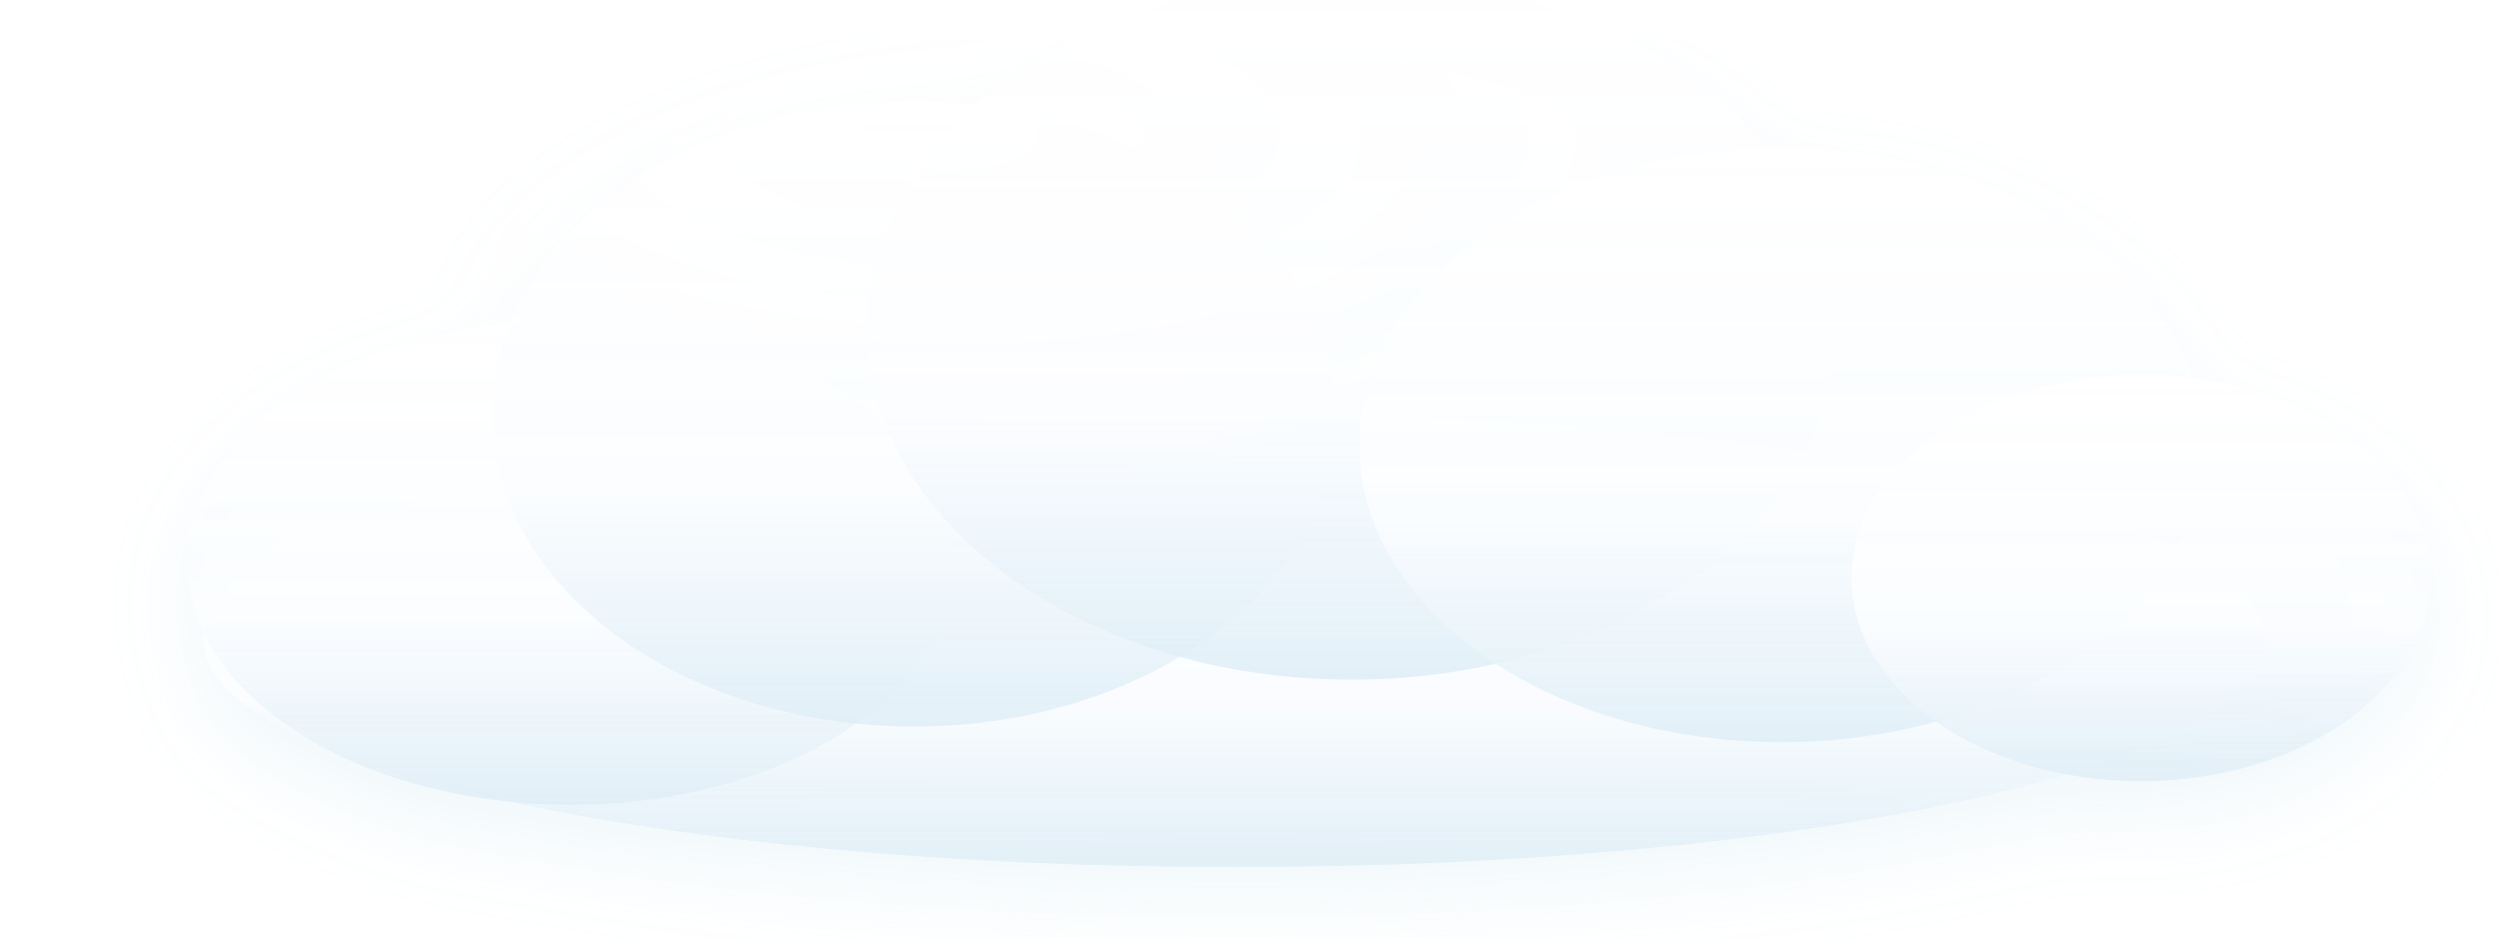
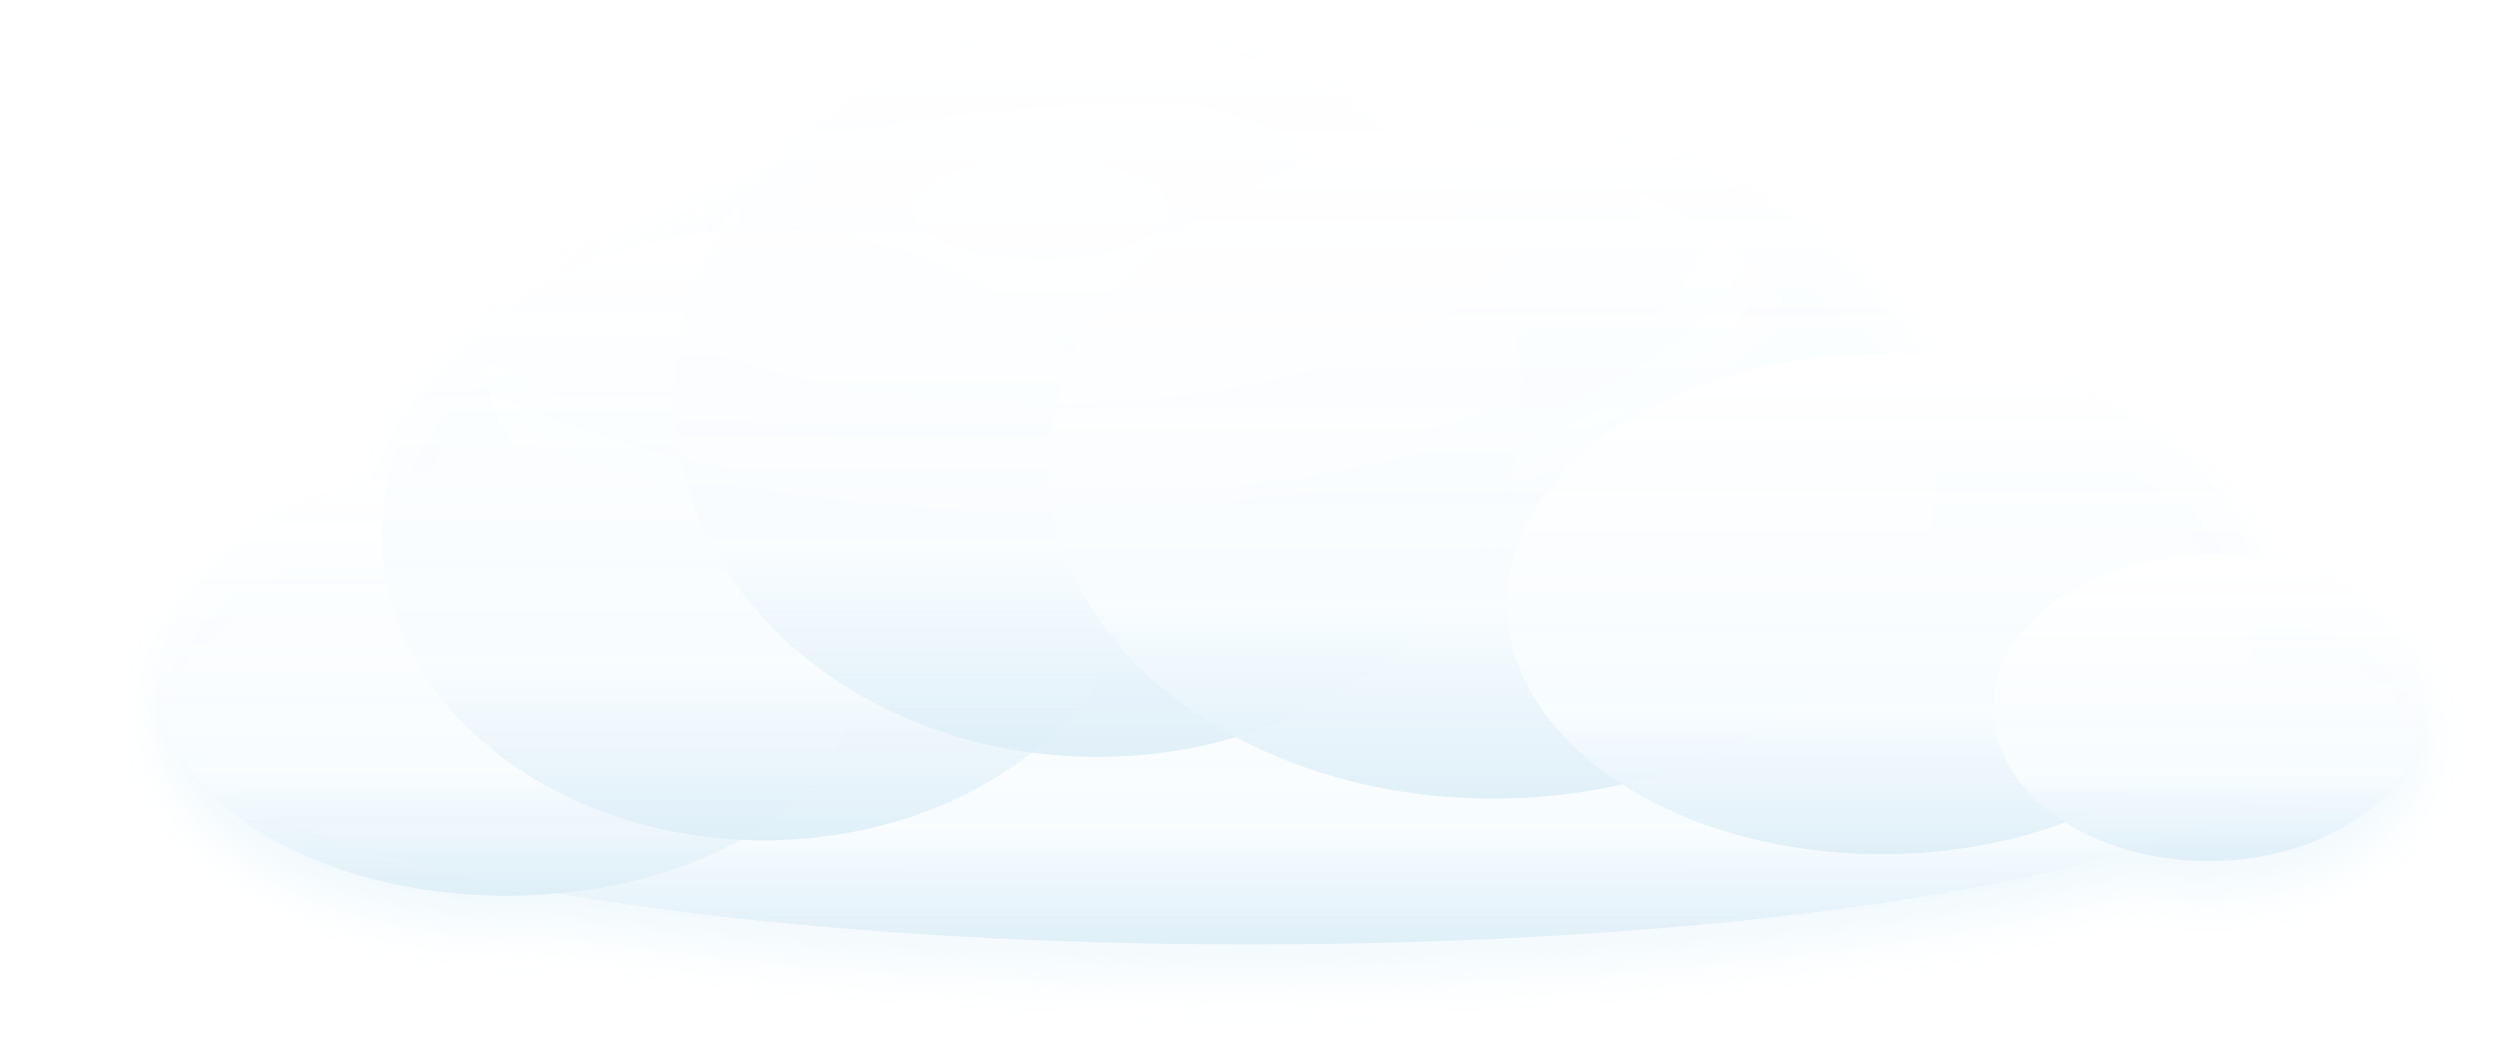
- <svg xmlns="http://www.w3.org/2000/svg" viewBox="0 0 320 120">
+ <svg xmlns="http://www.w3.org/2000/svg" viewBox="0 0 360 150">
  <defs>
-     <linearGradient id="cloudFill" x1="0" y1="0" x2="0" y2="1">
-       <stop offset="0" stop-color="#ffffff" stop-opacity=".98" />
-       <stop offset=".62" stop-color="#fbfdff" stop-opacity=".96" />
-       <stop offset="1" stop-color="#dfeef7" stop-opacity=".86" />
+     <linearGradient id="c" x1="0" y1="0" x2="0" y2="1">
+       <stop offset="0" stop-color="#fff" stop-opacity=".99" />
+       <stop offset=".72" stop-color="#f8fcff" stop-opacity=".97" />
+       <stop offset="1" stop-color="#dceef8" stop-opacity=".88" />
    </linearGradient>
-     <radialGradient id="glow" cx="36%" cy="18%" r="72%">
-       <stop offset="0" stop-color="#ffffff" stop-opacity=".95" />
-       <stop offset="1" stop-color="#ffffff" stop-opacity="0" />
+     <radialGradient id="hi" cx="42%" cy="20%" r="70%">
+       <stop offset="0" stop-color="#fff" stop-opacity=".95" />
+       <stop offset=".7" stop-color="#fff" stop-opacity=".22" />
+       <stop offset="1" stop-color="#fff" stop-opacity="0" />
    </radialGradient>
-     <filter id="softShadow" x="-30%" y="-60%" width="170%" height="230%">
-       <feGaussianBlur in="SourceAlpha" stdDeviation="5" result="blur" />
-       <feOffset dy="5" result="off" />
-       <feColorMatrix in="off" type="matrix" values="0 0 0 0 0.38  0 0 0 0 0.66  0 0 0 0 0.80  0 0 0 .16 0" result="shadow" />
+     <filter id="soft" x="-25%" y="-35%" width="150%" height="180%">
+       <feGaussianBlur in="SourceAlpha" stdDeviation="3.2" result="b" />
+       <feOffset dy="5" result="o" />
+       <feColorMatrix in="o" type="matrix" values="0 0 0 0 .42 0 0 0 0 .72 0 0 0 0 .86 0 0 0 .16 0" result="sh" />
      <feMerge>
-         <feMergeNode in="shadow" />
+         <feMergeNode in="sh" />
        <feMergeNode in="SourceGraphic" />
      </feMerge>
    </filter>
  </defs>
-   <g filter="url(#softShadow)">
-     <ellipse cx="158" cy="82" rx="132" ry="29" fill="url(#cloudFill)" />
-     <ellipse cx="73" cy="72" rx="49" ry="31" fill="url(#cloudFill)" />
-     <ellipse cx="117" cy="53" rx="54" ry="40" fill="url(#cloudFill)" />
-     <ellipse cx="173" cy="42" rx="62" ry="45" fill="url(#cloudFill)" />
-     <ellipse cx="228" cy="57" rx="54" ry="38" fill="url(#cloudFill)" />
-     <ellipse cx="274" cy="74" rx="37" ry="26" fill="url(#cloudFill)" />
-     <ellipse cx="145" cy="39" rx="84" ry="34" fill="url(#glow)" opacity=".58" />
+   <g filter="url(#soft)">
+     <ellipse cx="180" cy="107" rx="150" ry="29" fill="url(#c)" />
+     <ellipse cx="73" cy="98" rx="50" ry="31" fill="url(#c)" />
+     <ellipse cx="110" cy="77" rx="55" ry="44" fill="url(#c)" />
+     <ellipse cx="158" cy="57" rx="61" ry="52" fill="url(#c)" />
+     <ellipse cx="215" cy="67" rx="64" ry="48" fill="url(#c)" />
+     <ellipse cx="271" cy="87" rx="54" ry="36" fill="url(#c)" />
+     <ellipse cx="318" cy="102" rx="31" ry="22" fill="url(#c)" />
+     <ellipse cx="165" cy="53" rx="95" ry="38" fill="url(#hi)" opacity=".62" />
  </g>
</svg>
